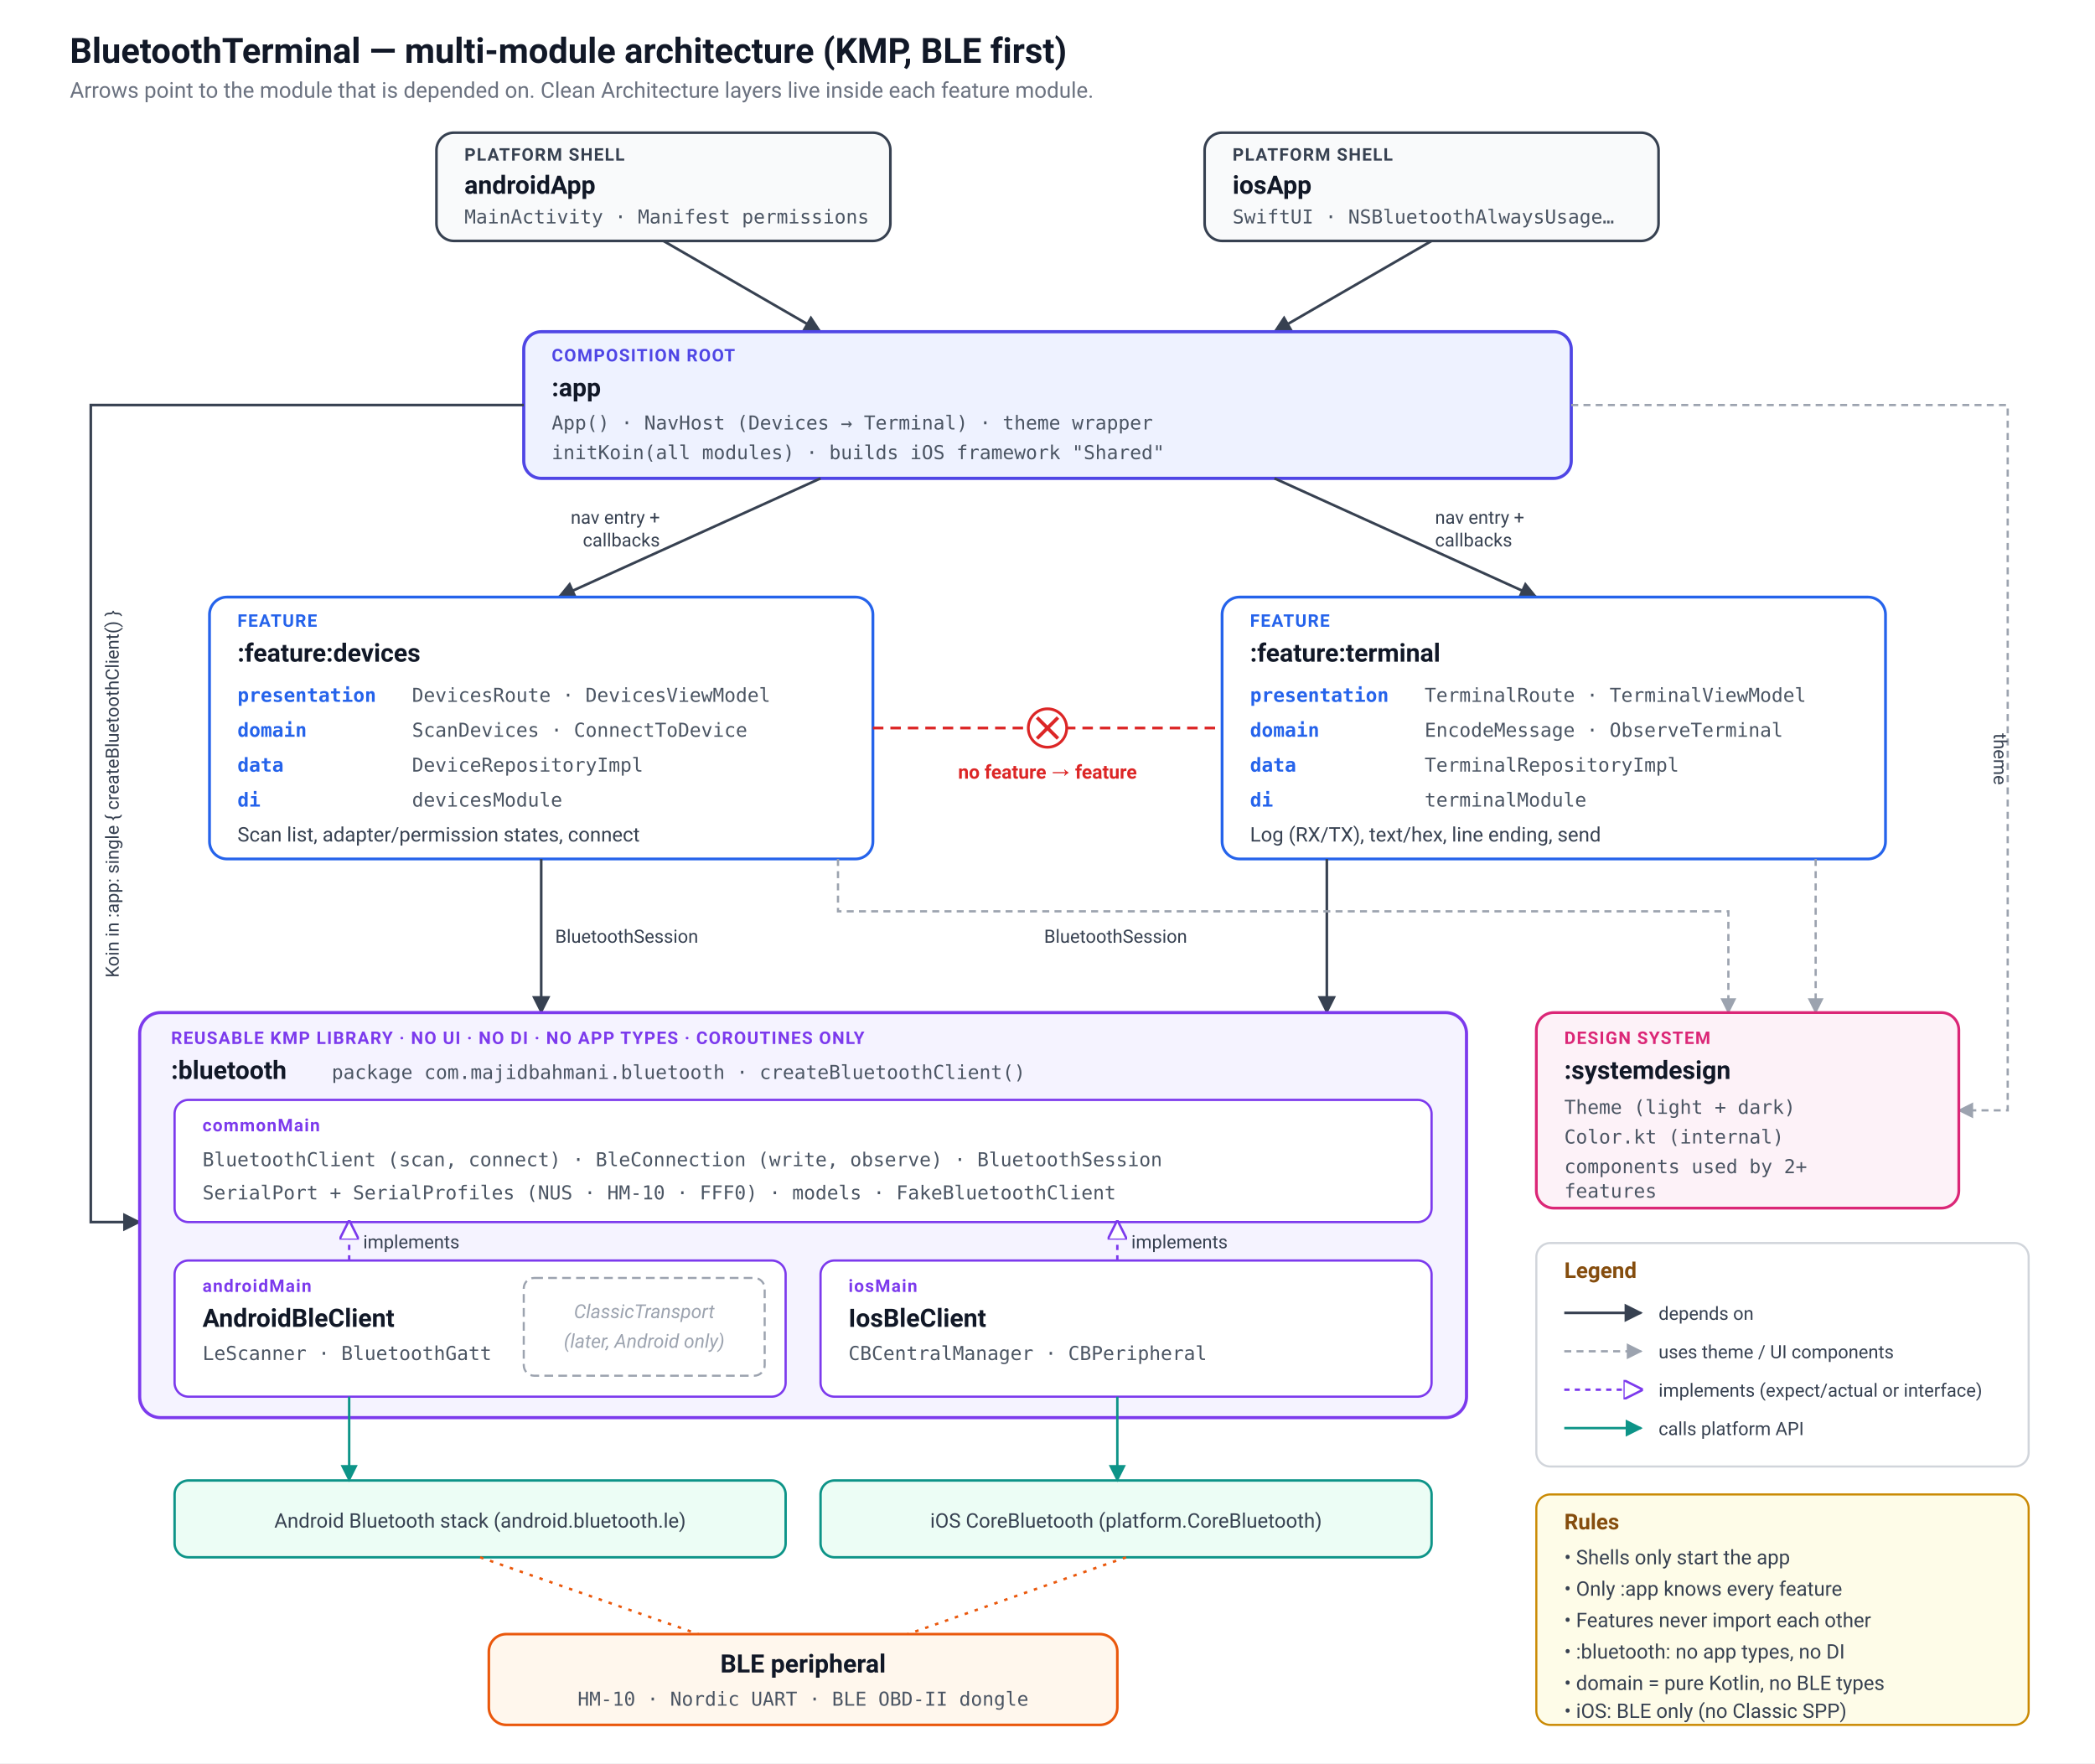
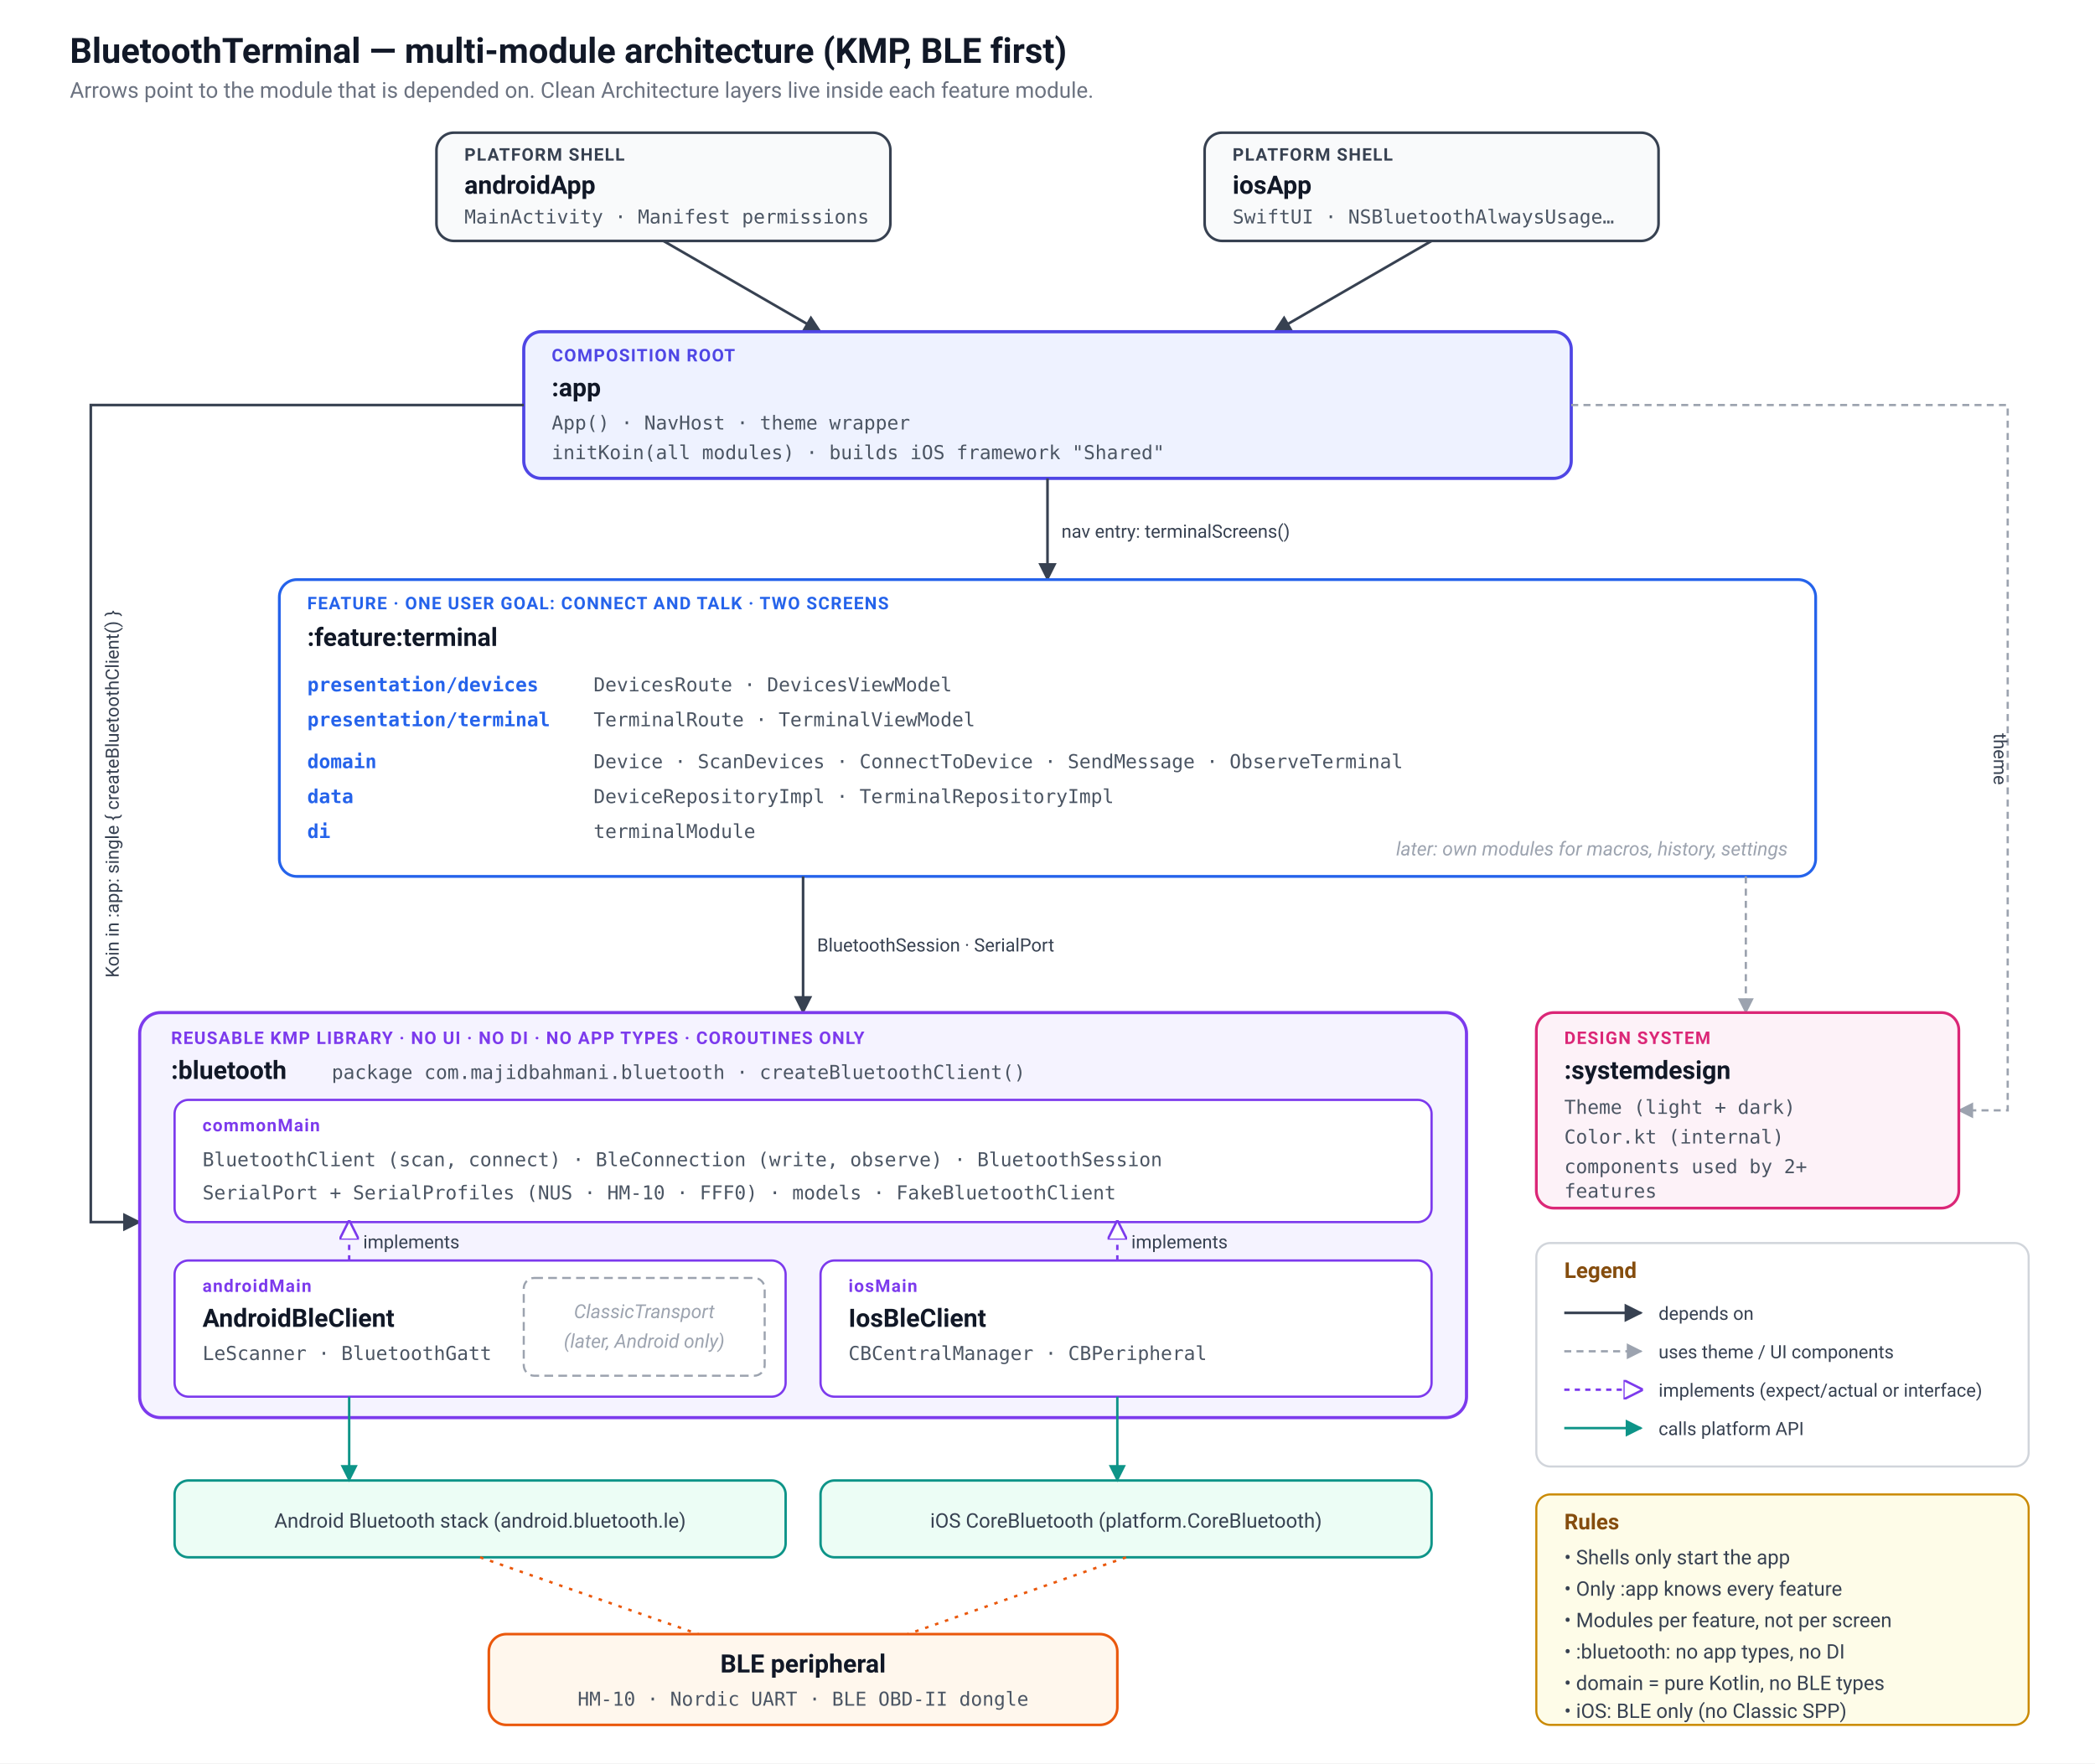
<svg xmlns="http://www.w3.org/2000/svg" viewBox="0 0 1200 1010" width="1200" height="1010" font-family="-apple-system, Segoe UI, Roboto, Helvetica, Arial, sans-serif">
  <defs>
    <marker id="arrow" viewBox="0 0 10 10" refX="9" refY="5" markerWidth="7" markerHeight="7" orient="auto-start-reverse">
      <path d="M0,0 L10,5 L0,10 z" fill="#374151" />
    </marker>
    <marker id="arrowUi" viewBox="0 0 10 10" refX="9" refY="5" markerWidth="7" markerHeight="7" orient="auto-start-reverse">
      <path d="M0,0 L10,5 L0,10 z" fill="#9ca3af" />
    </marker>
    <marker id="arrowImpl" viewBox="0 0 10 10" refX="9" refY="5" markerWidth="8" markerHeight="8" orient="auto-start-reverse">
      <path d="M0,0 L10,5 L0,10 z" fill="#ffffff" stroke="#7c3aed" stroke-width="1.2" />
    </marker>
    <marker id="arrowOs" viewBox="0 0 10 10" refX="9" refY="5" markerWidth="7" markerHeight="7" orient="auto-start-reverse">
      <path d="M0,0 L10,5 L0,10 z" fill="#0d9488" />
    </marker>
    <style>
      .shell { fill: #f9fafb; stroke: #374151; stroke-width: 1.5; }
      .root { fill: #eef2ff; stroke: #4f46e5; stroke-width: 1.8; }
      .feature { fill: #ffffff; stroke: #2563eb; stroke-width: 1.6; }
      .lib { fill: #f5f3ff; stroke: #7c3aed; stroke-width: 1.8; }
      .src { fill: #ffffff; stroke: #7c3aed; stroke-width: 1.3; }
      .later { fill: #ffffff; stroke: #9ca3af; stroke-width: 1.2; stroke-dasharray: 5 3; }
      .ds { fill: #fdf2f8; stroke: #db2777; stroke-width: 1.6; }
      .os { fill: #ecfdf5; stroke: #0d9488; stroke-width: 1.4; }
      .device { fill: #fff7ed; stroke: #ea580c; stroke-width: 1.5; }
      .note { fill: #fefce8; stroke: #ca8a04; stroke-width: 1.2; }
      .legend { fill: #ffffff; stroke: #d1d5db; stroke-width: 1.2; }
      .h1 { font-size: 20px; font-weight: 700; fill: #111827; }
      .h1sub { font-size: 12.5px; fill: #6b7280; }
      .title { font-size: 14.5px; font-weight: 700; fill: #111827; }
      .tag { font-size: 10px; font-weight: 700; letter-spacing: 0.6px; }
      .sub { font-size: 11px; fill: #4b5563; font-family: Menlo, Consolas, monospace; }
      .layerKey { font-size: 11px; fill: #2563eb; font-weight: 700; font-family: Menlo, Consolas, monospace; }
      .text { font-size: 11.5px; fill: #374151; }
      .muted { font-size: 11px; fill: #9ca3af; font-style: italic; }
      .noteTitle { font-size: 12.5px; font-weight: 700; fill: #854d0e; }
      .dep { stroke: #374151; stroke-width: 1.5; fill: none; marker-end: url(#arrow); }
      .ui { stroke: #9ca3af; stroke-width: 1.3; fill: none; stroke-dasharray: 4 3; marker-end: url(#arrowUi); }
      .impl { stroke: #7c3aed; stroke-width: 1.4; fill: none; stroke-dasharray: 3 3; marker-end: url(#arrowImpl); }
      .osCall { stroke: #0d9488; stroke-width: 1.4; fill: none; marker-end: url(#arrowOs); }
      .radio { stroke: #ea580c; stroke-width: 1.4; fill: none; stroke-dasharray: 2 4; }
      .forbid { stroke: #dc2626; stroke-width: 1.6; fill: none; stroke-dasharray: 6 4; }
      .lbl { font-size: 10.5px; fill: #374151; }
      .lblForbid { font-size: 11px; fill: #dc2626; font-weight: 700; }
    </style>
  </defs>
  <rect width="1200" height="1010" fill="#ffffff" />
  <text x="40" y="36" class="h1">BluetoothTerminal — multi-module architecture (KMP, BLE first)</text>
  <text x="40" y="56" class="h1sub">Arrows point to the module that is depended on. Clean Architecture layers live inside each feature module.</text>
  <rect x="250" y="76" width="260" height="62" rx="10" class="shell" />
  <text x="266" y="92" class="tag" fill="#374151">PLATFORM SHELL</text>
  <text x="266" y="111" class="title">androidApp</text>
  <text x="266" y="128" class="sub">MainActivity · Manifest permissions</text>
  <rect x="690" y="76" width="260" height="62" rx="10" class="shell" />
  <text x="706" y="92" class="tag" fill="#374151">PLATFORM SHELL</text>
  <text x="706" y="111" class="title">iosApp</text>
  <text x="706" y="128" class="sub">SwiftUI · NSBluetoothAlwaysUsage…</text>
  <path d="M380,138 L470,190" class="dep" />
  <path d="M820,138 L730,190" class="dep" />
  <rect x="300" y="190" width="600" height="84" rx="10" class="root" />
  <text x="316" y="207" class="tag" fill="#4f46e5">COMPOSITION ROOT</text>
  <text x="316" y="227" class="title">:app</text>
-   <text x="316" y="246" class="sub">App() · NavHost (Devices → Terminal) · theme wrapper</text>
+   <text x="316" y="246" class="sub">App() · NavHost · theme wrapper</text>
  <text x="316" y="263" class="sub">initKoin(all modules) · builds iOS framework "Shared"</text>
-   <path d="M470,274 L320,342" class="dep" />
-   <path d="M730,274 L880,342" class="dep" />
-   <text x="378" y="300" class="lbl" text-anchor="end">nav entry +</text>
-   <text x="378" y="313" class="lbl" text-anchor="end">callbacks</text>
-   <text x="822" y="300" class="lbl">nav entry +</text>
-   <text x="822" y="313" class="lbl">callbacks</text>
+   <path d="M600,274 V332" class="dep" />
+   <text x="608" y="308" class="lbl">nav entry: terminalScreens()</text>
  <path d="M300,232 H52 V700 H80" class="dep" />
  <text x="68" y="560" class="lbl" transform="rotate(-90 68 560)">Koin in :app: single { createBluetoothClient() }</text>
  <path d="M900,232 H1150 V636 H1122" class="ui" />
  <text x="1142" y="420" class="lbl" transform="rotate(90 1142 420)">theme</text>
-   <rect x="120" y="342" width="380" height="150" rx="10" class="feature" />
-   <text x="136" y="359" class="tag" fill="#2563eb">FEATURE</text>
-   <text x="136" y="379" class="title">:feature:devices</text>
-   <text x="136" y="402" class="layerKey">presentation</text>
-   <text x="236" y="402" class="sub">DevicesRoute · DevicesViewModel</text>
-   <text x="136" y="422" class="layerKey">domain</text>
-   <text x="236" y="422" class="sub">ScanDevices · ConnectToDevice</text>
-   <text x="136" y="442" class="layerKey">data</text>
-   <text x="236" y="442" class="sub">DeviceRepositoryImpl</text>
-   <text x="136" y="462" class="layerKey">di</text>
-   <text x="236" y="462" class="sub">devicesModule</text>
-   <text x="136" y="482" class="text">Scan list, adapter/permission states, connect</text>
-   <rect x="700" y="342" width="380" height="150" rx="10" class="feature" />
-   <text x="716" y="359" class="tag" fill="#2563eb">FEATURE</text>
-   <text x="716" y="379" class="title">:feature:terminal</text>
-   <text x="716" y="402" class="layerKey">presentation</text>
-   <text x="816" y="402" class="sub">TerminalRoute · TerminalViewModel</text>
-   <text x="716" y="422" class="layerKey">domain</text>
-   <text x="816" y="422" class="sub">EncodeMessage · ObserveTerminal</text>
-   <text x="716" y="442" class="layerKey">data</text>
-   <text x="816" y="442" class="sub">TerminalRepositoryImpl</text>
-   <text x="716" y="462" class="layerKey">di</text>
-   <text x="816" y="462" class="sub">terminalModule</text>
-   <text x="716" y="482" class="text">Log (RX/TX), text/hex, line ending, send</text>
-   <path d="M500,417 H700" class="forbid" />
-   <circle cx="600" cy="417" r="11" fill="#ffffff" stroke="#dc2626" stroke-width="1.6" />
-   <path d="M594,411 L606,423 M606,411 L594,423" stroke="#dc2626" stroke-width="2" />
-   <text x="600" y="446" class="lblForbid" text-anchor="middle">no feature → feature</text>
-   <path d="M310,492 V580" class="dep" />
-   <path d="M760,492 V580" class="dep" />
-   <text x="318" y="540" class="lbl">BluetoothSession</text>
-   <text x="680" y="540" class="lbl" text-anchor="end">BluetoothSession</text>
-   <path d="M480,492 V522 H990 V580" class="ui" />
-   <path d="M1040,492 V580" class="ui" />
+   <rect x="160" y="332" width="880" height="170" rx="10" class="feature" />
+   <text x="176" y="349" class="tag" fill="#2563eb">FEATURE · ONE USER GOAL: CONNECT AND TALK · TWO SCREENS</text>
+   <text x="176" y="370" class="title">:feature:terminal</text>
+   <text x="176" y="396" class="layerKey">presentation/devices</text>
+   <text x="340" y="396" class="sub">DevicesRoute · DevicesViewModel</text>
+   <text x="176" y="416" class="layerKey">presentation/terminal</text>
+   <text x="340" y="416" class="sub">TerminalRoute · TerminalViewModel</text>
+   <text x="176" y="440" class="layerKey">domain</text>
+   <text x="340" y="440" class="sub">Device · ScanDevices · ConnectToDevice · SendMessage · ObserveTerminal</text>
+   <text x="176" y="460" class="layerKey">data</text>
+   <text x="340" y="460" class="sub">DeviceRepositoryImpl · TerminalRepositoryImpl</text>
+   <text x="176" y="480" class="layerKey">di</text>
+   <text x="340" y="480" class="sub">terminalModule</text>
+   <text x="1024" y="490" class="muted" text-anchor="end">later: own modules for macros, history, settings</text>
+   <path d="M460,502 V580" class="dep" />
+   <text x="468" y="545" class="lbl">BluetoothSession · SerialPort</text>
+   <path d="M1000,502 V580" class="ui" />
  <rect x="80" y="580" width="760" height="232" rx="12" class="lib" />
  <text x="98" y="598" class="tag" fill="#7c3aed">REUSABLE KMP LIBRARY · NO UI · NO DI · NO APP TYPES · COROUTINES ONLY</text>
  <text x="98" y="618" class="title">:bluetooth</text>
  <text x="190" y="618" class="sub">package com.majidbahmani.bluetooth · createBluetoothClient()</text>
  <rect x="100" y="630" width="720" height="70" rx="8" class="src" />
  <text x="116" y="648" class="tag" fill="#7c3aed">commonMain</text>
  <text x="116" y="668" class="sub">BluetoothClient (scan, connect) · BleConnection (write, observe) · BluetoothSession</text>
  <text x="116" y="687" class="sub">SerialPort + SerialProfiles (NUS · HM-10 · FFF0) · models · FakeBluetoothClient</text>
  <rect x="100" y="722" width="350" height="78" rx="8" class="src" />
  <text x="116" y="740" class="tag" fill="#7c3aed">androidMain</text>
  <text x="116" y="760" class="title">AndroidBleClient</text>
  <text x="116" y="779" class="sub">LeScanner · BluetoothGatt</text>
  <rect x="300" y="732" width="138" height="56" rx="6" class="later" />
  <text x="369" y="755" class="muted" text-anchor="middle">ClassicTransport</text>
  <text x="369" y="772" class="muted" text-anchor="middle">(later, Android only)</text>
  <rect x="470" y="722" width="350" height="78" rx="8" class="src" />
  <text x="486" y="740" class="tag" fill="#7c3aed">iosMain</text>
  <text x="486" y="760" class="title">IosBleClient</text>
  <text x="486" y="779" class="sub">CBCentralManager · CBPeripheral</text>
  <path d="M200,722 V700" class="impl" />
  <path d="M640,722 V700" class="impl" />
  <text x="208" y="715" class="lbl" fill="#7c3aed">implements</text>
  <text x="648" y="715" class="lbl" fill="#7c3aed">implements</text>
  <rect x="100" y="848" width="350" height="44" rx="8" class="os" />
  <text x="275" y="875" class="text" text-anchor="middle">Android Bluetooth stack (android.bluetooth.le)</text>
  <rect x="470" y="848" width="350" height="44" rx="8" class="os" />
  <text x="645" y="875" class="text" text-anchor="middle">iOS CoreBluetooth (platform.CoreBluetooth)</text>
  <path d="M200,800 V848" class="osCall" />
  <path d="M640,800 V848" class="osCall" />
  <path d="M275,892 L400,936" class="radio" />
  <path d="M645,892 L520,936" class="radio" />
  <rect x="280" y="936" width="360" height="52" rx="10" class="device" />
  <text x="460" y="958" class="title" text-anchor="middle">BLE peripheral</text>
  <text x="460" y="977" class="sub" text-anchor="middle">HM-10 · Nordic UART · BLE OBD-II dongle</text>
  <rect x="880" y="580" width="242" height="112" rx="10" class="ds" />
  <text x="896" y="598" class="tag" fill="#db2777">DESIGN SYSTEM</text>
  <text x="896" y="618" class="title">:systemdesign</text>
  <text x="896" y="638" class="sub">Theme (light + dark)</text>
  <text x="896" y="655" class="sub">Color.kt (internal)</text>
  <text x="896" y="672" class="sub">components used by 2+</text>
  <text x="896" y="686" class="sub">features</text>
  <rect x="880" y="712" width="282" height="128" rx="8" class="legend" />
  <text x="896" y="732" class="noteTitle" fill="#374151">Legend</text>
  <path d="M896,752 H940" class="dep" />
  <text x="950" y="756" class="lbl">depends on</text>
  <path d="M896,774 H940" class="ui" />
  <text x="950" y="778" class="lbl">uses theme / UI components</text>
  <path d="M896,796 H940" class="impl" />
  <text x="950" y="800" class="lbl">implements (expect/actual or interface)</text>
  <path d="M896,818 H940" class="osCall" />
  <text x="950" y="822" class="lbl">calls platform API</text>
  <rect x="880" y="856" width="282" height="132" rx="8" class="note" />
  <text x="896" y="876" class="noteTitle">Rules</text>
  <text x="896" y="896" class="text">• Shells only start the app</text>
  <text x="896" y="914" class="text">• Only :app knows every feature</text>
-   <text x="896" y="932" class="text">• Features never import each other</text>
+   <text x="896" y="932" class="text">• Modules per feature, not per screen</text>
  <text x="896" y="950" class="text">• :bluetooth: no app types, no DI</text>
  <text x="896" y="968" class="text">• domain = pure Kotlin, no BLE types</text>
  <text x="896" y="984" class="text">• iOS: BLE only (no Classic SPP)</text>
</svg>
